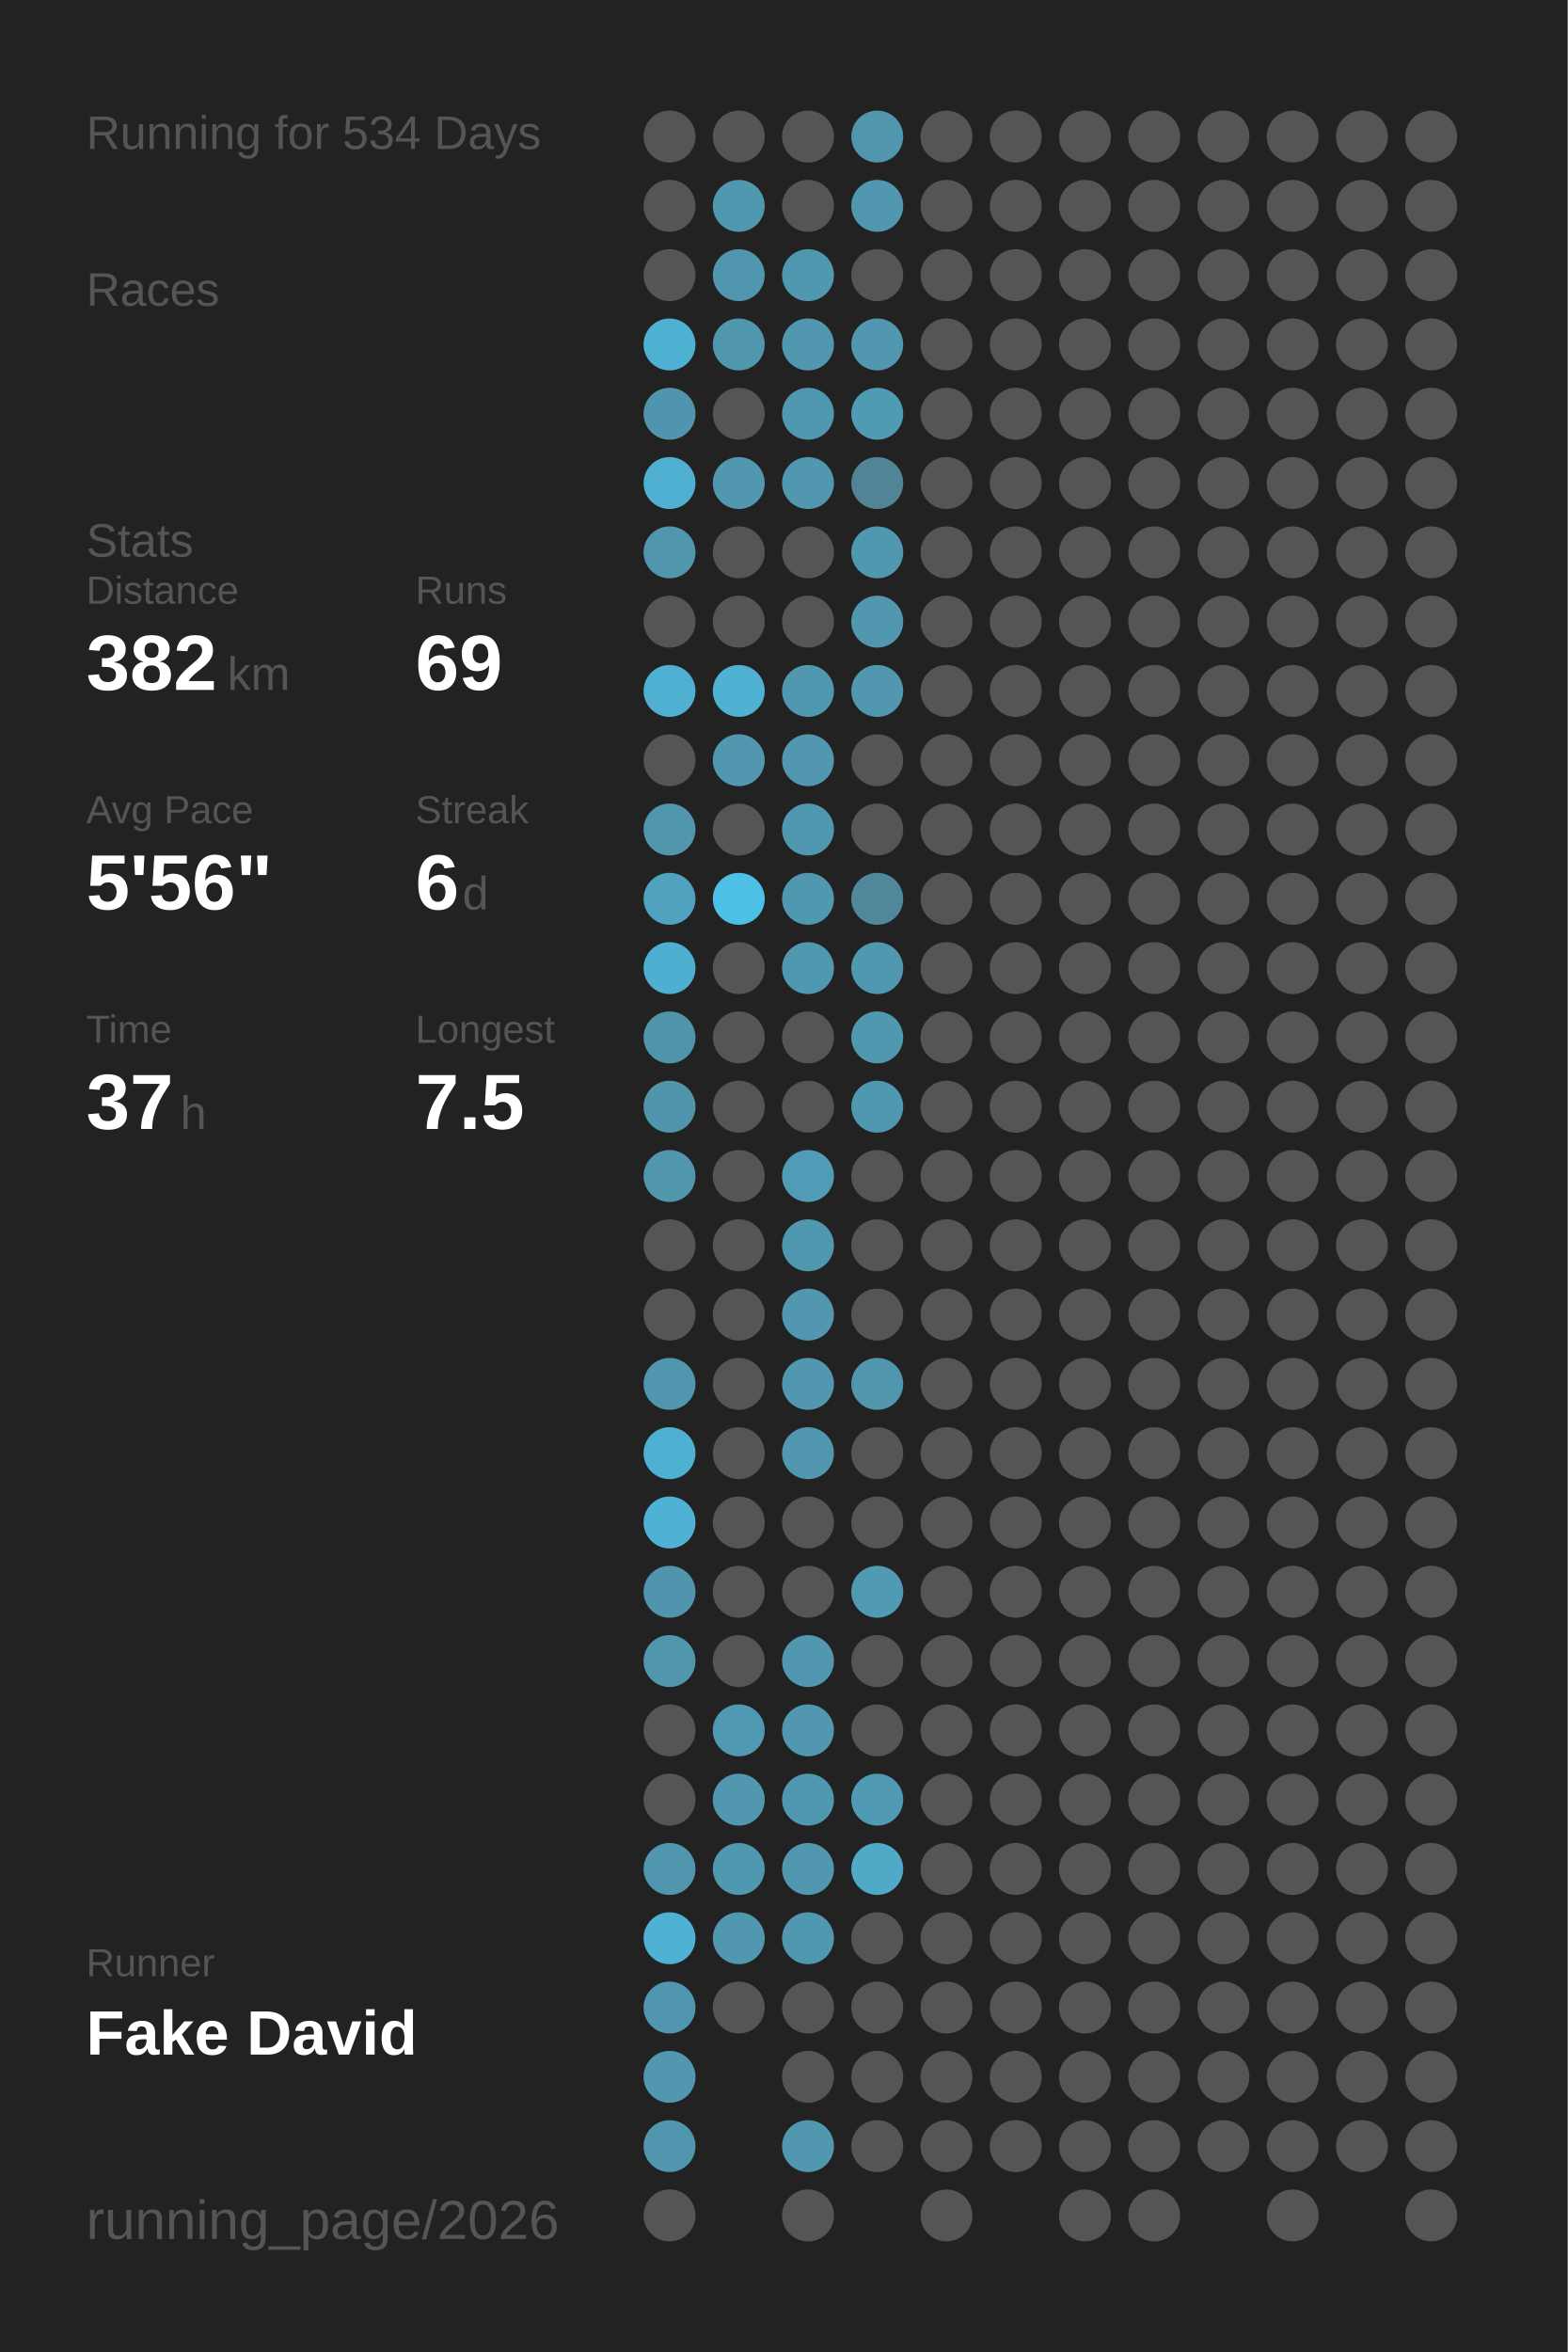
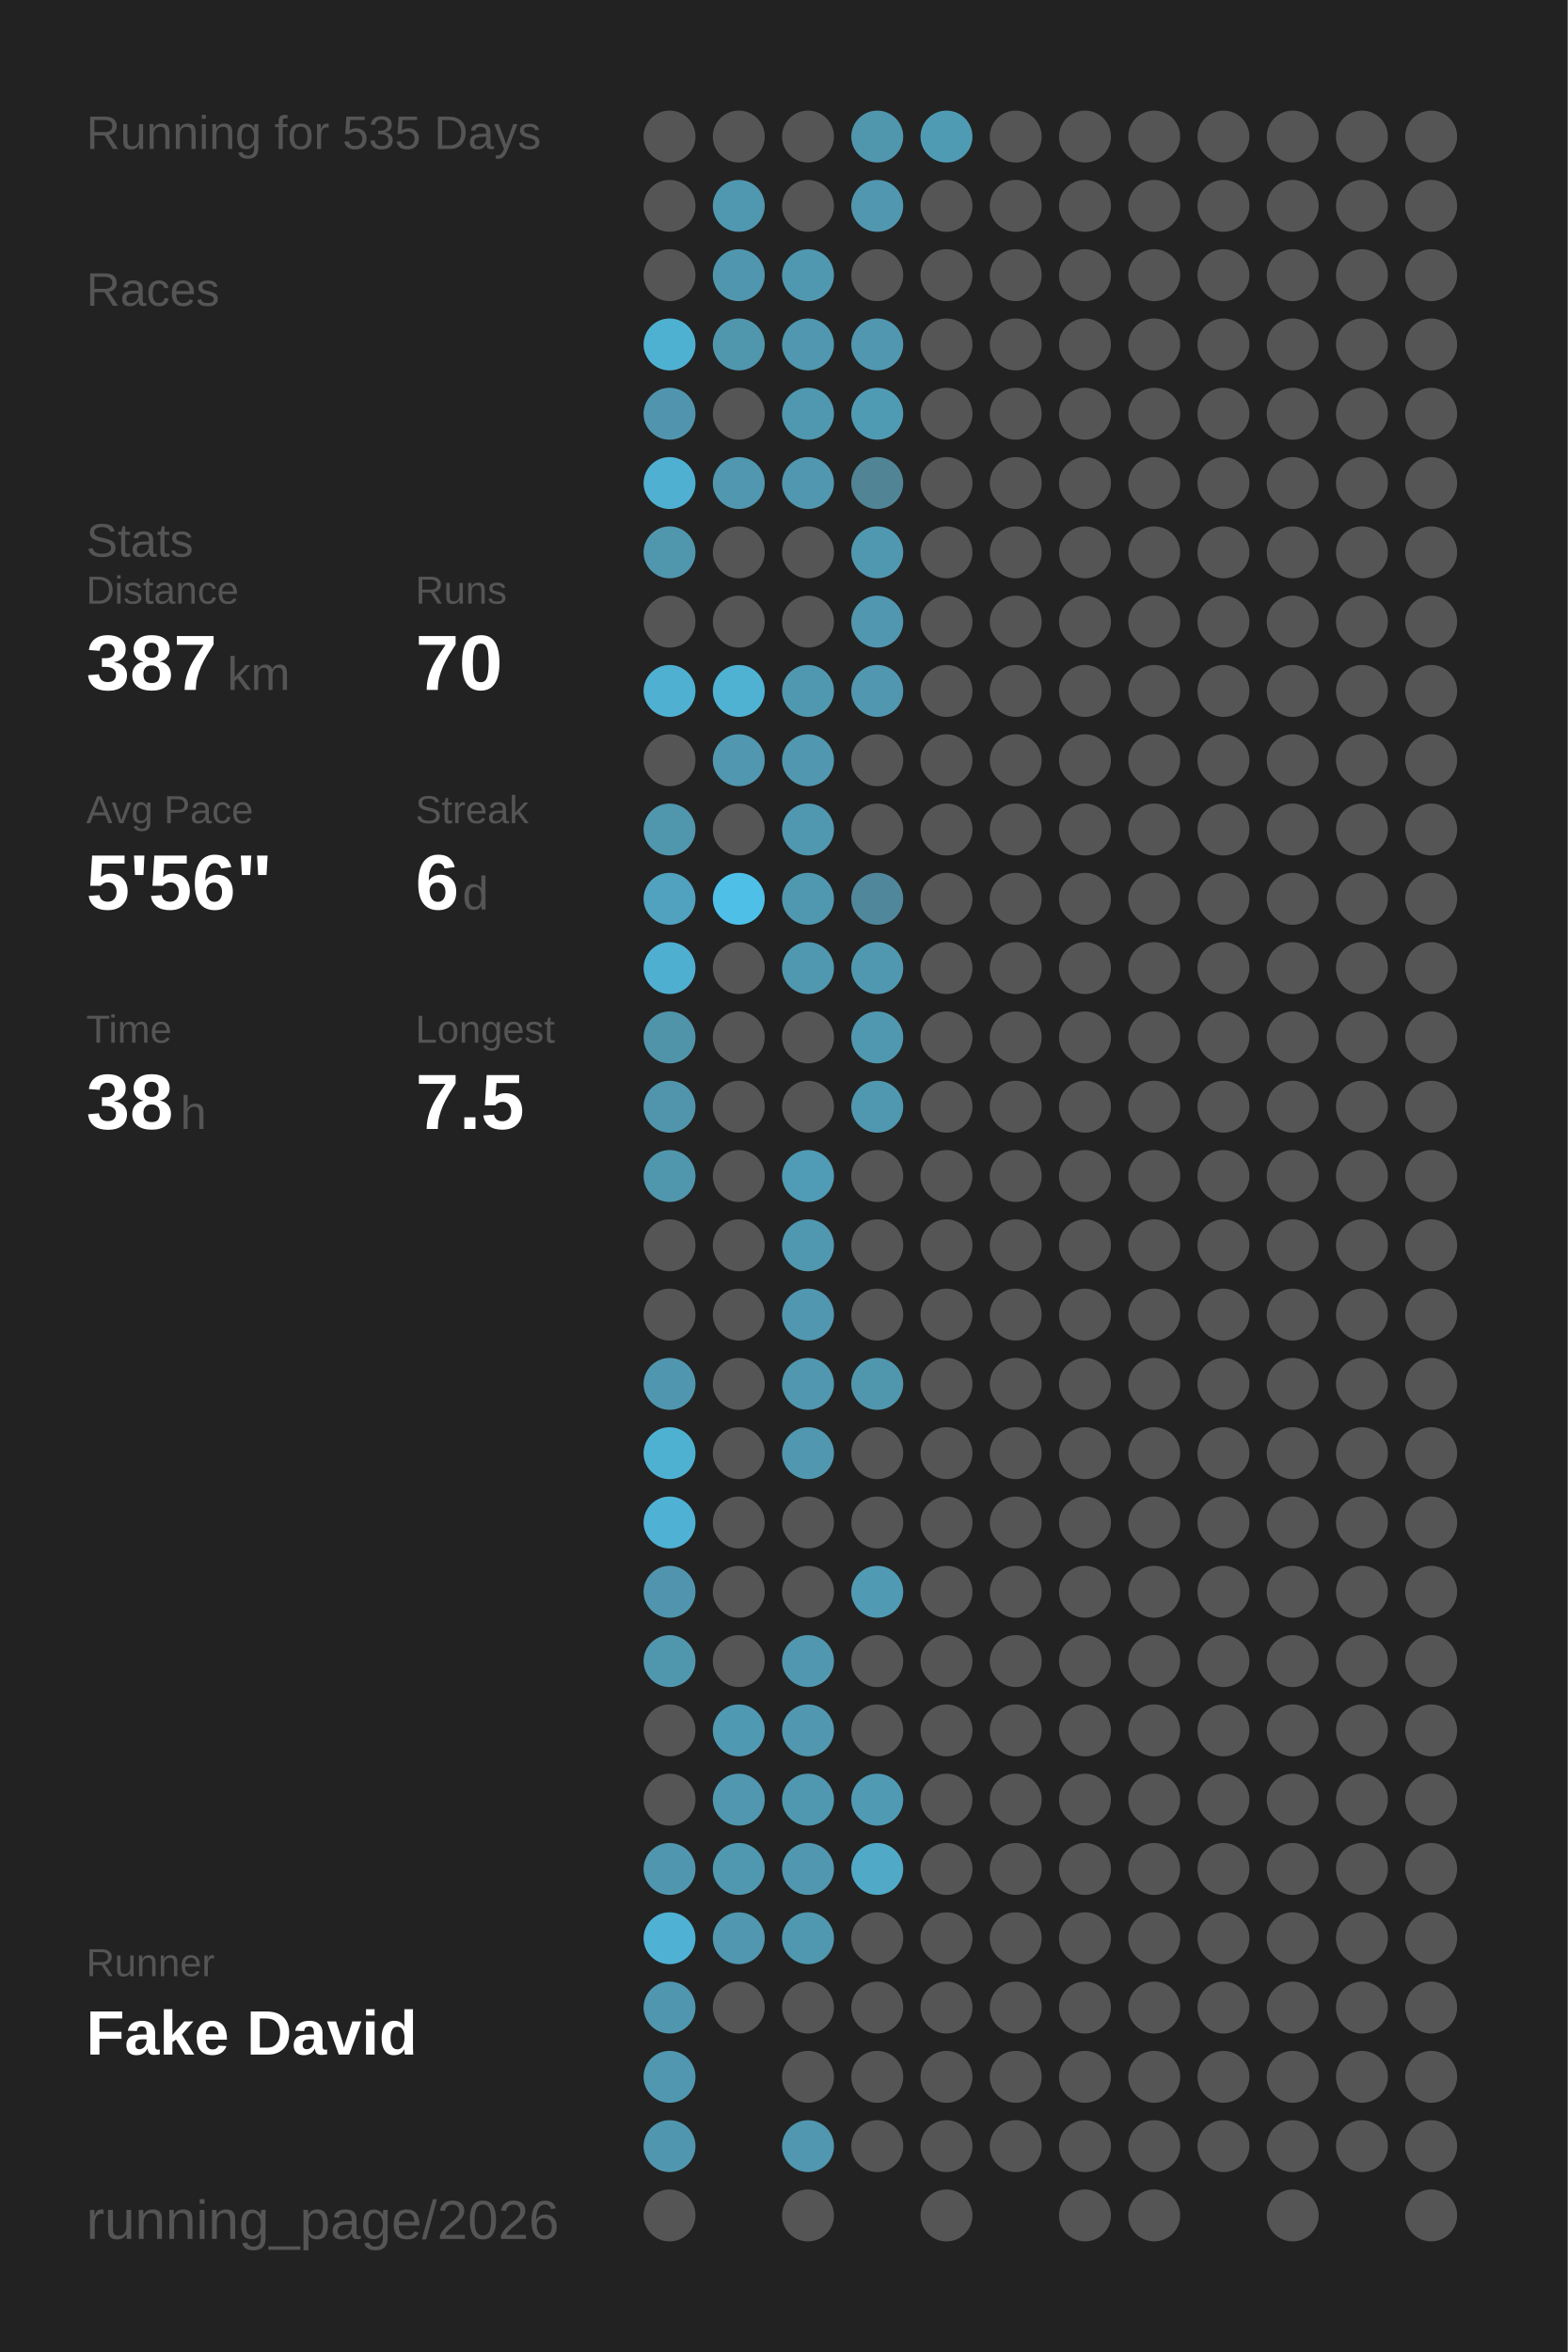
<svg xmlns="http://www.w3.org/2000/svg" baseProfile="full" height="300mm" version="1.1" viewBox="0,0,200,300" width="200mm">
  <defs />
  <rect fill="#222222" height="300" width="200" x="0" y="0" />
-   <text fill="#555555" style="font-size:6px; font-family:Arial;" x="11" y="19">Running for 534 Days</text>
+   <text fill="#555555" style="font-size:6px; font-family:Arial;" x="11" y="19">Running for 535 Days</text>
  <text fill="#555555" style="font-size:6px; font-family:Arial;" x="11" y="39">Races</text>
  <text fill="#555555" style="font-size:6px; font-family:Arial;" x="11" y="71">Stats</text>
  <text fill="#555555" style="font-size:5px; font-family:Arial;" x="11" y="77">Distance</text>
-   <text fill="#FFFFFF" style="font-size:10px; font-family:Arial; font-weight:bold;" x="11" y="88">382</text>
+   <text fill="#FFFFFF" style="font-size:10px; font-family:Arial; font-weight:bold;" x="11" y="88">387</text>
  <text fill="#555555" style="font-size:6px; font-family:Arial;" x="29" y="88">km</text>
  <text fill="#555555" style="font-size:5px; font-family:Arial;" x="53" y="77">Runs</text>
-   <text fill="#FFFFFF" style="font-size:10px; font-family:Arial; font-weight:bold;" x="53" y="88">69</text>
+   <text fill="#FFFFFF" style="font-size:10px; font-family:Arial; font-weight:bold;" x="53" y="88">70</text>
  <text fill="#555555" style="font-size:5px; font-family:Arial;" x="11" y="105">Avg Pace</text>
  <text fill="#FFFFFF" style="font-size:10px; font-family:Arial; font-weight:bold;" x="11" y="116">5'56"</text>
  <text fill="#555555" style="font-size:5px; font-family:Arial;" x="53" y="105">Streak</text>
  <text fill="#FFFFFF" style="font-size:10px; font-family:Arial; font-weight:bold;" x="53" y="116">6</text>
  <text fill="#555555" style="font-size:6px; font-family:Arial;" x="59" y="116">d</text>
  <text fill="#555555" style="font-size:5px; font-family:Arial;" x="11" y="133">Time</text>
-   <text fill="#FFFFFF" style="font-size:10px; font-family:Arial; font-weight:bold;" x="11" y="144">37</text>
+   <text fill="#FFFFFF" style="font-size:10px; font-family:Arial; font-weight:bold;" x="11" y="144">38</text>
  <text fill="#555555" style="font-size:6px; font-family:Arial;" x="23" y="144">h</text>
  <text fill="#555555" style="font-size:5px; font-family:Arial;" x="53" y="133">Longest</text>
  <text fill="#FFFFFF" style="font-size:10px; font-family:Arial; font-weight:bold;" x="53" y="144">7.5</text>
  <text fill="#555555" style="font-size:5px; font-family:Arial;" x="11" y="252.065">Runner</text>
  <text fill="#FFFFFF" style="font-size:8px; font-family:Arial; font-weight:bold;" x="11" y="262.065">Fake David</text>
  <text fill="#555555" style="font-size:7px; font-family:Arial;" x="11" y="285.581">running_page/2026</text>
  <circle cx="85.417" cy="17.419" fill="#555555" r="3.312" />
  <circle cx="85.417" cy="26.258" fill="#555555" r="3.312" />
  <circle cx="85.417" cy="35.097" fill="#555555" r="3.312" />
  <circle cx="85.417" cy="43.935" fill="#4fb1d2" r="3.312" />
  <circle cx="85.417" cy="52.774" fill="#5095ad" r="3.312" />
  <circle cx="85.417" cy="61.613" fill="#4fb0d1" r="3.312" />
  <circle cx="85.417" cy="70.452" fill="#5096ad" r="3.312" />
  <circle cx="85.417" cy="79.29" fill="#555555" r="3.312" />
  <circle cx="85.417" cy="88.129" fill="#4fb0d1" r="3.312" />
  <circle cx="85.417" cy="96.968" fill="#555555" r="3.312" />
  <circle cx="85.417" cy="105.806" fill="#5096ad" r="3.312" />
  <circle cx="85.417" cy="114.645" fill="#50a2be" r="3.312" />
  <circle cx="85.417" cy="123.484" fill="#4fafd0" r="3.312" />
  <circle cx="85.417" cy="132.323" fill="#5094aa" r="3.312" />
  <circle cx="85.417" cy="141.161" fill="#5095ac" r="3.312" />
  <circle cx="85.417" cy="150" fill="#5096ad" r="3.312" />
  <circle cx="85.417" cy="158.839" fill="#555555" r="3.312" />
  <circle cx="85.417" cy="167.677" fill="#555555" r="3.312" />
  <circle cx="85.417" cy="176.516" fill="#5096ae" r="3.312" />
  <circle cx="85.417" cy="185.355" fill="#4fb1d2" r="3.312" />
  <circle cx="85.417" cy="194.194" fill="#4fb1d3" r="3.312" />
  <circle cx="85.417" cy="203.032" fill="#5095ad" r="3.312" />
  <circle cx="85.417" cy="211.871" fill="#5097ae" r="3.312" />
  <circle cx="85.417" cy="220.71" fill="#555555" r="3.312" />
  <circle cx="85.417" cy="229.548" fill="#555555" r="3.312" />
  <circle cx="85.417" cy="238.387" fill="#5096ae" r="3.312" />
  <circle cx="85.417" cy="247.226" fill="#4fb2d4" r="3.312" />
  <circle cx="85.417" cy="256.065" fill="#5096ae" r="3.312" />
  <circle cx="85.417" cy="264.903" fill="#5097af" r="3.312" />
  <circle cx="85.417" cy="273.742" fill="#5096ae" r="3.312" />
  <circle cx="85.417" cy="282.581" fill="#555555" r="3.312" />
  <circle cx="94.25" cy="17.419" fill="#555555" r="3.312" />
  <circle cx="94.25" cy="26.258" fill="#5097b0" r="3.312" />
  <circle cx="94.25" cy="35.097" fill="#5096ae" r="3.312" />
  <circle cx="94.25" cy="43.935" fill="#5097ae" r="3.312" />
  <circle cx="94.25" cy="52.774" fill="#555555" r="3.312" />
  <circle cx="94.25" cy="61.613" fill="#5097af" r="3.312" />
  <circle cx="94.25" cy="70.452" fill="#555555" r="3.312" />
  <circle cx="94.25" cy="79.29" fill="#555555" r="3.312" />
  <circle cx="94.25" cy="88.129" fill="#4fb2d3" r="3.312" />
  <circle cx="94.25" cy="96.968" fill="#5097af" r="3.312" />
  <circle cx="94.25" cy="105.806" fill="#555555" r="3.312" />
  <circle cx="94.25" cy="114.645" fill="#4ec0e7" r="3.312" />
  <circle cx="94.25" cy="123.484" fill="#555555" r="3.312" />
  <circle cx="94.25" cy="132.323" fill="#555555" r="3.312" />
  <circle cx="94.25" cy="141.161" fill="#555555" r="3.312" />
  <circle cx="94.25" cy="150" fill="#555555" r="3.312" />
  <circle cx="94.25" cy="158.839" fill="#555555" r="3.312" />
  <circle cx="94.25" cy="167.677" fill="#555555" r="3.312" />
  <circle cx="94.25" cy="176.516" fill="#555555" r="3.312" />
  <circle cx="94.25" cy="185.355" fill="#555555" r="3.312" />
  <circle cx="94.25" cy="194.194" fill="#555555" r="3.312" />
  <circle cx="94.25" cy="203.032" fill="#555555" r="3.312" />
  <circle cx="94.25" cy="211.871" fill="#555555" r="3.312" />
  <circle cx="94.25" cy="220.71" fill="#5099b2" r="3.312" />
  <circle cx="94.25" cy="229.548" fill="#5097af" r="3.312" />
  <circle cx="94.25" cy="238.387" fill="#5098b0" r="3.312" />
  <circle cx="94.25" cy="247.226" fill="#5097af" r="3.312" />
  <circle cx="94.25" cy="256.065" fill="#555555" r="3.312" />
  <circle cx="103.083" cy="17.419" fill="#555555" r="3.312" />
  <circle cx="103.083" cy="26.258" fill="#555555" r="3.312" />
  <circle cx="103.083" cy="35.097" fill="#5098b0" r="3.312" />
  <circle cx="103.083" cy="43.935" fill="#5097af" r="3.312" />
  <circle cx="103.083" cy="52.774" fill="#5098b0" r="3.312" />
  <circle cx="103.083" cy="61.613" fill="#5097af" r="3.312" />
  <circle cx="103.083" cy="70.452" fill="#555555" r="3.312" />
  <circle cx="103.083" cy="79.29" fill="#555555" r="3.312" />
  <circle cx="103.083" cy="88.129" fill="#5098b0" r="3.312" />
  <circle cx="103.083" cy="96.968" fill="#5097af" r="3.312" />
  <circle cx="103.083" cy="105.806" fill="#5098b0" r="3.312" />
  <circle cx="103.083" cy="114.645" fill="#5098b0" r="3.312" />
  <circle cx="103.083" cy="123.484" fill="#5098b0" r="3.312" />
  <circle cx="103.083" cy="132.323" fill="#555555" r="3.312" />
  <circle cx="103.083" cy="141.161" fill="#555555" r="3.312" />
  <circle cx="103.083" cy="150" fill="#509cb6" r="3.312" />
  <circle cx="103.083" cy="158.839" fill="#5098b0" r="3.312" />
  <circle cx="103.083" cy="167.677" fill="#5097af" r="3.312" />
  <circle cx="103.083" cy="176.516" fill="#5097af" r="3.312" />
  <circle cx="103.083" cy="185.355" fill="#5097af" r="3.312" />
  <circle cx="103.083" cy="194.194" fill="#555555" r="3.312" />
  <circle cx="103.083" cy="203.032" fill="#555555" r="3.312" />
  <circle cx="103.083" cy="211.871" fill="#5097af" r="3.312" />
  <circle cx="103.083" cy="220.71" fill="#5097af" r="3.312" />
  <circle cx="103.083" cy="229.548" fill="#5098b0" r="3.312" />
  <circle cx="103.083" cy="238.387" fill="#5097af" r="3.312" />
  <circle cx="103.083" cy="247.226" fill="#5098b0" r="3.312" />
  <circle cx="103.083" cy="256.065" fill="#555555" r="3.312" />
  <circle cx="103.083" cy="264.903" fill="#555555" r="3.312" />
  <circle cx="103.083" cy="273.742" fill="#5097af" r="3.312" />
  <circle cx="103.083" cy="282.581" fill="#555555" r="3.312" />
  <circle cx="111.917" cy="17.419" fill="#5096ad" r="3.312" />
  <circle cx="111.917" cy="26.258" fill="#5097af" r="3.312" />
  <circle cx="111.917" cy="35.097" fill="#555555" r="3.312" />
  <circle cx="111.917" cy="43.935" fill="#5097af" r="3.312" />
  <circle cx="111.917" cy="52.774" fill="#509bb4" r="3.312" />
  <circle cx="111.917" cy="61.613" fill="#518596" r="3.312" />
  <circle cx="111.917" cy="70.452" fill="#5098b0" r="3.312" />
  <circle cx="111.917" cy="79.29" fill="#5097af" r="3.312" />
  <circle cx="111.917" cy="88.129" fill="#5097af" r="3.312" />
  <circle cx="111.917" cy="96.968" fill="#555555" r="3.312" />
  <circle cx="111.917" cy="105.806" fill="#555555" r="3.312" />
  <circle cx="111.917" cy="114.645" fill="#51879a" r="3.312" />
  <circle cx="111.917" cy="123.484" fill="#5098b0" r="3.312" />
  <circle cx="111.917" cy="132.323" fill="#5098b0" r="3.312" />
  <circle cx="111.917" cy="141.161" fill="#5098b0" r="3.312" />
  <circle cx="111.917" cy="150" fill="#555555" r="3.312" />
  <circle cx="111.917" cy="158.839" fill="#555555" r="3.312" />
  <circle cx="111.917" cy="167.677" fill="#555555" r="3.312" />
  <circle cx="111.917" cy="176.516" fill="#5097ae" r="3.312" />
  <circle cx="111.917" cy="185.355" fill="#555555" r="3.312" />
  <circle cx="111.917" cy="194.194" fill="#555555" r="3.312" />
  <circle cx="111.917" cy="203.032" fill="#509ab3" r="3.312" />
  <circle cx="111.917" cy="211.871" fill="#555555" r="3.312" />
  <circle cx="111.917" cy="220.71" fill="#555555" r="3.312" />
  <circle cx="111.917" cy="229.548" fill="#509ab4" r="3.312" />
  <circle cx="111.917" cy="238.387" fill="#4fa9c7" r="3.312" />
  <circle cx="111.917" cy="247.226" fill="#555555" r="3.312" />
  <circle cx="111.917" cy="256.065" fill="#555555" r="3.312" />
  <circle cx="111.917" cy="264.903" fill="#555555" r="3.312" />
  <circle cx="111.917" cy="273.742" fill="#555555" r="3.312" />
-   <circle cx="120.75" cy="17.419" fill="#555555" r="3.312" />
+   <circle cx="120.75" cy="17.419" fill="#509bb4" r="3.312" />
  <circle cx="120.75" cy="26.258" fill="#555555" r="3.312" />
  <circle cx="120.75" cy="35.097" fill="#555555" r="3.312" />
  <circle cx="120.75" cy="43.935" fill="#555555" r="3.312" />
  <circle cx="120.75" cy="52.774" fill="#555555" r="3.312" />
  <circle cx="120.75" cy="61.613" fill="#555555" r="3.312" />
  <circle cx="120.75" cy="70.452" fill="#555555" r="3.312" />
  <circle cx="120.75" cy="79.29" fill="#555555" r="3.312" />
  <circle cx="120.75" cy="88.129" fill="#555555" r="3.312" />
  <circle cx="120.75" cy="96.968" fill="#555555" r="3.312" />
  <circle cx="120.75" cy="105.806" fill="#555555" r="3.312" />
  <circle cx="120.75" cy="114.645" fill="#555555" r="3.312" />
  <circle cx="120.75" cy="123.484" fill="#555555" r="3.312" />
  <circle cx="120.75" cy="132.323" fill="#555555" r="3.312" />
  <circle cx="120.75" cy="141.161" fill="#555555" r="3.312" />
  <circle cx="120.75" cy="150" fill="#555555" r="3.312" />
  <circle cx="120.75" cy="158.839" fill="#555555" r="3.312" />
  <circle cx="120.75" cy="167.677" fill="#555555" r="3.312" />
  <circle cx="120.75" cy="176.516" fill="#555555" r="3.312" />
  <circle cx="120.75" cy="185.355" fill="#555555" r="3.312" />
  <circle cx="120.75" cy="194.194" fill="#555555" r="3.312" />
  <circle cx="120.75" cy="203.032" fill="#555555" r="3.312" />
  <circle cx="120.75" cy="211.871" fill="#555555" r="3.312" />
  <circle cx="120.75" cy="220.71" fill="#555555" r="3.312" />
  <circle cx="120.75" cy="229.548" fill="#555555" r="3.312" />
  <circle cx="120.75" cy="238.387" fill="#555555" r="3.312" />
  <circle cx="120.75" cy="247.226" fill="#555555" r="3.312" />
  <circle cx="120.75" cy="256.065" fill="#555555" r="3.312" />
  <circle cx="120.75" cy="264.903" fill="#555555" r="3.312" />
  <circle cx="120.75" cy="273.742" fill="#555555" r="3.312" />
  <circle cx="120.75" cy="282.581" fill="#555555" r="3.312" />
  <circle cx="129.583" cy="17.419" fill="#555555" r="3.312" />
  <circle cx="129.583" cy="26.258" fill="#555555" r="3.312" />
  <circle cx="129.583" cy="35.097" fill="#555555" r="3.312" />
  <circle cx="129.583" cy="43.935" fill="#555555" r="3.312" />
  <circle cx="129.583" cy="52.774" fill="#555555" r="3.312" />
  <circle cx="129.583" cy="61.613" fill="#555555" r="3.312" />
  <circle cx="129.583" cy="70.452" fill="#555555" r="3.312" />
  <circle cx="129.583" cy="79.29" fill="#555555" r="3.312" />
  <circle cx="129.583" cy="88.129" fill="#555555" r="3.312" />
  <circle cx="129.583" cy="96.968" fill="#555555" r="3.312" />
  <circle cx="129.583" cy="105.806" fill="#555555" r="3.312" />
  <circle cx="129.583" cy="114.645" fill="#555555" r="3.312" />
  <circle cx="129.583" cy="123.484" fill="#555555" r="3.312" />
  <circle cx="129.583" cy="132.323" fill="#555555" r="3.312" />
  <circle cx="129.583" cy="141.161" fill="#555555" r="3.312" />
  <circle cx="129.583" cy="150" fill="#555555" r="3.312" />
  <circle cx="129.583" cy="158.839" fill="#555555" r="3.312" />
  <circle cx="129.583" cy="167.677" fill="#555555" r="3.312" />
  <circle cx="129.583" cy="176.516" fill="#555555" r="3.312" />
  <circle cx="129.583" cy="185.355" fill="#555555" r="3.312" />
  <circle cx="129.583" cy="194.194" fill="#555555" r="3.312" />
  <circle cx="129.583" cy="203.032" fill="#555555" r="3.312" />
  <circle cx="129.583" cy="211.871" fill="#555555" r="3.312" />
  <circle cx="129.583" cy="220.71" fill="#555555" r="3.312" />
  <circle cx="129.583" cy="229.548" fill="#555555" r="3.312" />
  <circle cx="129.583" cy="238.387" fill="#555555" r="3.312" />
  <circle cx="129.583" cy="247.226" fill="#555555" r="3.312" />
  <circle cx="129.583" cy="256.065" fill="#555555" r="3.312" />
  <circle cx="129.583" cy="264.903" fill="#555555" r="3.312" />
  <circle cx="129.583" cy="273.742" fill="#555555" r="3.312" />
  <circle cx="138.417" cy="17.419" fill="#555555" r="3.312" />
  <circle cx="138.417" cy="26.258" fill="#555555" r="3.312" />
  <circle cx="138.417" cy="35.097" fill="#555555" r="3.312" />
  <circle cx="138.417" cy="43.935" fill="#555555" r="3.312" />
  <circle cx="138.417" cy="52.774" fill="#555555" r="3.312" />
  <circle cx="138.417" cy="61.613" fill="#555555" r="3.312" />
  <circle cx="138.417" cy="70.452" fill="#555555" r="3.312" />
  <circle cx="138.417" cy="79.29" fill="#555555" r="3.312" />
  <circle cx="138.417" cy="88.129" fill="#555555" r="3.312" />
  <circle cx="138.417" cy="96.968" fill="#555555" r="3.312" />
  <circle cx="138.417" cy="105.806" fill="#555555" r="3.312" />
  <circle cx="138.417" cy="114.645" fill="#555555" r="3.312" />
  <circle cx="138.417" cy="123.484" fill="#555555" r="3.312" />
  <circle cx="138.417" cy="132.323" fill="#555555" r="3.312" />
  <circle cx="138.417" cy="141.161" fill="#555555" r="3.312" />
  <circle cx="138.417" cy="150" fill="#555555" r="3.312" />
  <circle cx="138.417" cy="158.839" fill="#555555" r="3.312" />
  <circle cx="138.417" cy="167.677" fill="#555555" r="3.312" />
  <circle cx="138.417" cy="176.516" fill="#555555" r="3.312" />
  <circle cx="138.417" cy="185.355" fill="#555555" r="3.312" />
  <circle cx="138.417" cy="194.194" fill="#555555" r="3.312" />
  <circle cx="138.417" cy="203.032" fill="#555555" r="3.312" />
  <circle cx="138.417" cy="211.871" fill="#555555" r="3.312" />
  <circle cx="138.417" cy="220.71" fill="#555555" r="3.312" />
  <circle cx="138.417" cy="229.548" fill="#555555" r="3.312" />
  <circle cx="138.417" cy="238.387" fill="#555555" r="3.312" />
  <circle cx="138.417" cy="247.226" fill="#555555" r="3.312" />
  <circle cx="138.417" cy="256.065" fill="#555555" r="3.312" />
  <circle cx="138.417" cy="264.903" fill="#555555" r="3.312" />
  <circle cx="138.417" cy="273.742" fill="#555555" r="3.312" />
  <circle cx="138.417" cy="282.581" fill="#555555" r="3.312" />
  <circle cx="147.25" cy="17.419" fill="#555555" r="3.312" />
  <circle cx="147.25" cy="26.258" fill="#555555" r="3.312" />
  <circle cx="147.25" cy="35.097" fill="#555555" r="3.312" />
  <circle cx="147.25" cy="43.935" fill="#555555" r="3.312" />
  <circle cx="147.25" cy="52.774" fill="#555555" r="3.312" />
  <circle cx="147.25" cy="61.613" fill="#555555" r="3.312" />
  <circle cx="147.25" cy="70.452" fill="#555555" r="3.312" />
  <circle cx="147.25" cy="79.29" fill="#555555" r="3.312" />
  <circle cx="147.25" cy="88.129" fill="#555555" r="3.312" />
  <circle cx="147.25" cy="96.968" fill="#555555" r="3.312" />
  <circle cx="147.25" cy="105.806" fill="#555555" r="3.312" />
  <circle cx="147.25" cy="114.645" fill="#555555" r="3.312" />
  <circle cx="147.25" cy="123.484" fill="#555555" r="3.312" />
  <circle cx="147.25" cy="132.323" fill="#555555" r="3.312" />
  <circle cx="147.25" cy="141.161" fill="#555555" r="3.312" />
  <circle cx="147.25" cy="150" fill="#555555" r="3.312" />
  <circle cx="147.25" cy="158.839" fill="#555555" r="3.312" />
  <circle cx="147.25" cy="167.677" fill="#555555" r="3.312" />
  <circle cx="147.25" cy="176.516" fill="#555555" r="3.312" />
  <circle cx="147.25" cy="185.355" fill="#555555" r="3.312" />
  <circle cx="147.25" cy="194.194" fill="#555555" r="3.312" />
  <circle cx="147.25" cy="203.032" fill="#555555" r="3.312" />
  <circle cx="147.25" cy="211.871" fill="#555555" r="3.312" />
  <circle cx="147.25" cy="220.71" fill="#555555" r="3.312" />
  <circle cx="147.25" cy="229.548" fill="#555555" r="3.312" />
  <circle cx="147.25" cy="238.387" fill="#555555" r="3.312" />
  <circle cx="147.25" cy="247.226" fill="#555555" r="3.312" />
  <circle cx="147.25" cy="256.065" fill="#555555" r="3.312" />
  <circle cx="147.25" cy="264.903" fill="#555555" r="3.312" />
  <circle cx="147.25" cy="273.742" fill="#555555" r="3.312" />
  <circle cx="147.25" cy="282.581" fill="#555555" r="3.312" />
  <circle cx="156.083" cy="17.419" fill="#555555" r="3.312" />
  <circle cx="156.083" cy="26.258" fill="#555555" r="3.312" />
  <circle cx="156.083" cy="35.097" fill="#555555" r="3.312" />
  <circle cx="156.083" cy="43.935" fill="#555555" r="3.312" />
  <circle cx="156.083" cy="52.774" fill="#555555" r="3.312" />
  <circle cx="156.083" cy="61.613" fill="#555555" r="3.312" />
  <circle cx="156.083" cy="70.452" fill="#555555" r="3.312" />
  <circle cx="156.083" cy="79.29" fill="#555555" r="3.312" />
  <circle cx="156.083" cy="88.129" fill="#555555" r="3.312" />
  <circle cx="156.083" cy="96.968" fill="#555555" r="3.312" />
  <circle cx="156.083" cy="105.806" fill="#555555" r="3.312" />
  <circle cx="156.083" cy="114.645" fill="#555555" r="3.312" />
  <circle cx="156.083" cy="123.484" fill="#555555" r="3.312" />
  <circle cx="156.083" cy="132.323" fill="#555555" r="3.312" />
  <circle cx="156.083" cy="141.161" fill="#555555" r="3.312" />
  <circle cx="156.083" cy="150" fill="#555555" r="3.312" />
  <circle cx="156.083" cy="158.839" fill="#555555" r="3.312" />
  <circle cx="156.083" cy="167.677" fill="#555555" r="3.312" />
  <circle cx="156.083" cy="176.516" fill="#555555" r="3.312" />
  <circle cx="156.083" cy="185.355" fill="#555555" r="3.312" />
  <circle cx="156.083" cy="194.194" fill="#555555" r="3.312" />
  <circle cx="156.083" cy="203.032" fill="#555555" r="3.312" />
  <circle cx="156.083" cy="211.871" fill="#555555" r="3.312" />
  <circle cx="156.083" cy="220.71" fill="#555555" r="3.312" />
  <circle cx="156.083" cy="229.548" fill="#555555" r="3.312" />
  <circle cx="156.083" cy="238.387" fill="#555555" r="3.312" />
  <circle cx="156.083" cy="247.226" fill="#555555" r="3.312" />
  <circle cx="156.083" cy="256.065" fill="#555555" r="3.312" />
  <circle cx="156.083" cy="264.903" fill="#555555" r="3.312" />
  <circle cx="156.083" cy="273.742" fill="#555555" r="3.312" />
  <circle cx="164.917" cy="17.419" fill="#555555" r="3.312" />
  <circle cx="164.917" cy="26.258" fill="#555555" r="3.312" />
  <circle cx="164.917" cy="35.097" fill="#555555" r="3.312" />
  <circle cx="164.917" cy="43.935" fill="#555555" r="3.312" />
  <circle cx="164.917" cy="52.774" fill="#555555" r="3.312" />
  <circle cx="164.917" cy="61.613" fill="#555555" r="3.312" />
  <circle cx="164.917" cy="70.452" fill="#555555" r="3.312" />
  <circle cx="164.917" cy="79.29" fill="#555555" r="3.312" />
  <circle cx="164.917" cy="88.129" fill="#555555" r="3.312" />
  <circle cx="164.917" cy="96.968" fill="#555555" r="3.312" />
  <circle cx="164.917" cy="105.806" fill="#555555" r="3.312" />
  <circle cx="164.917" cy="114.645" fill="#555555" r="3.312" />
  <circle cx="164.917" cy="123.484" fill="#555555" r="3.312" />
  <circle cx="164.917" cy="132.323" fill="#555555" r="3.312" />
  <circle cx="164.917" cy="141.161" fill="#555555" r="3.312" />
  <circle cx="164.917" cy="150" fill="#555555" r="3.312" />
  <circle cx="164.917" cy="158.839" fill="#555555" r="3.312" />
  <circle cx="164.917" cy="167.677" fill="#555555" r="3.312" />
  <circle cx="164.917" cy="176.516" fill="#555555" r="3.312" />
  <circle cx="164.917" cy="185.355" fill="#555555" r="3.312" />
  <circle cx="164.917" cy="194.194" fill="#555555" r="3.312" />
  <circle cx="164.917" cy="203.032" fill="#555555" r="3.312" />
  <circle cx="164.917" cy="211.871" fill="#555555" r="3.312" />
  <circle cx="164.917" cy="220.71" fill="#555555" r="3.312" />
  <circle cx="164.917" cy="229.548" fill="#555555" r="3.312" />
  <circle cx="164.917" cy="238.387" fill="#555555" r="3.312" />
  <circle cx="164.917" cy="247.226" fill="#555555" r="3.312" />
  <circle cx="164.917" cy="256.065" fill="#555555" r="3.312" />
  <circle cx="164.917" cy="264.903" fill="#555555" r="3.312" />
  <circle cx="164.917" cy="273.742" fill="#555555" r="3.312" />
  <circle cx="164.917" cy="282.581" fill="#555555" r="3.312" />
  <circle cx="173.75" cy="17.419" fill="#555555" r="3.312" />
  <circle cx="173.75" cy="26.258" fill="#555555" r="3.312" />
  <circle cx="173.75" cy="35.097" fill="#555555" r="3.312" />
  <circle cx="173.75" cy="43.935" fill="#555555" r="3.312" />
  <circle cx="173.75" cy="52.774" fill="#555555" r="3.312" />
  <circle cx="173.75" cy="61.613" fill="#555555" r="3.312" />
  <circle cx="173.75" cy="70.452" fill="#555555" r="3.312" />
  <circle cx="173.75" cy="79.29" fill="#555555" r="3.312" />
  <circle cx="173.75" cy="88.129" fill="#555555" r="3.312" />
  <circle cx="173.75" cy="96.968" fill="#555555" r="3.312" />
  <circle cx="173.75" cy="105.806" fill="#555555" r="3.312" />
  <circle cx="173.75" cy="114.645" fill="#555555" r="3.312" />
  <circle cx="173.75" cy="123.484" fill="#555555" r="3.312" />
  <circle cx="173.75" cy="132.323" fill="#555555" r="3.312" />
  <circle cx="173.75" cy="141.161" fill="#555555" r="3.312" />
  <circle cx="173.75" cy="150" fill="#555555" r="3.312" />
  <circle cx="173.75" cy="158.839" fill="#555555" r="3.312" />
  <circle cx="173.75" cy="167.677" fill="#555555" r="3.312" />
  <circle cx="173.75" cy="176.516" fill="#555555" r="3.312" />
  <circle cx="173.75" cy="185.355" fill="#555555" r="3.312" />
  <circle cx="173.75" cy="194.194" fill="#555555" r="3.312" />
  <circle cx="173.75" cy="203.032" fill="#555555" r="3.312" />
  <circle cx="173.75" cy="211.871" fill="#555555" r="3.312" />
  <circle cx="173.75" cy="220.71" fill="#555555" r="3.312" />
  <circle cx="173.75" cy="229.548" fill="#555555" r="3.312" />
  <circle cx="173.75" cy="238.387" fill="#555555" r="3.312" />
  <circle cx="173.75" cy="247.226" fill="#555555" r="3.312" />
  <circle cx="173.75" cy="256.065" fill="#555555" r="3.312" />
  <circle cx="173.75" cy="264.903" fill="#555555" r="3.312" />
  <circle cx="173.75" cy="273.742" fill="#555555" r="3.312" />
  <circle cx="182.583" cy="17.419" fill="#555555" r="3.312" />
  <circle cx="182.583" cy="26.258" fill="#555555" r="3.312" />
  <circle cx="182.583" cy="35.097" fill="#555555" r="3.312" />
  <circle cx="182.583" cy="43.935" fill="#555555" r="3.312" />
  <circle cx="182.583" cy="52.774" fill="#555555" r="3.312" />
  <circle cx="182.583" cy="61.613" fill="#555555" r="3.312" />
  <circle cx="182.583" cy="70.452" fill="#555555" r="3.312" />
  <circle cx="182.583" cy="79.29" fill="#555555" r="3.312" />
  <circle cx="182.583" cy="88.129" fill="#555555" r="3.312" />
  <circle cx="182.583" cy="96.968" fill="#555555" r="3.312" />
  <circle cx="182.583" cy="105.806" fill="#555555" r="3.312" />
  <circle cx="182.583" cy="114.645" fill="#555555" r="3.312" />
  <circle cx="182.583" cy="123.484" fill="#555555" r="3.312" />
  <circle cx="182.583" cy="132.323" fill="#555555" r="3.312" />
  <circle cx="182.583" cy="141.161" fill="#555555" r="3.312" />
  <circle cx="182.583" cy="150" fill="#555555" r="3.312" />
  <circle cx="182.583" cy="158.839" fill="#555555" r="3.312" />
  <circle cx="182.583" cy="167.677" fill="#555555" r="3.312" />
  <circle cx="182.583" cy="176.516" fill="#555555" r="3.312" />
  <circle cx="182.583" cy="185.355" fill="#555555" r="3.312" />
  <circle cx="182.583" cy="194.194" fill="#555555" r="3.312" />
  <circle cx="182.583" cy="203.032" fill="#555555" r="3.312" />
  <circle cx="182.583" cy="211.871" fill="#555555" r="3.312" />
  <circle cx="182.583" cy="220.71" fill="#555555" r="3.312" />
  <circle cx="182.583" cy="229.548" fill="#555555" r="3.312" />
  <circle cx="182.583" cy="238.387" fill="#555555" r="3.312" />
  <circle cx="182.583" cy="247.226" fill="#555555" r="3.312" />
  <circle cx="182.583" cy="256.065" fill="#555555" r="3.312" />
  <circle cx="182.583" cy="264.903" fill="#555555" r="3.312" />
  <circle cx="182.583" cy="273.742" fill="#555555" r="3.312" />
  <circle cx="182.583" cy="282.581" fill="#555555" r="3.312" />
</svg>
